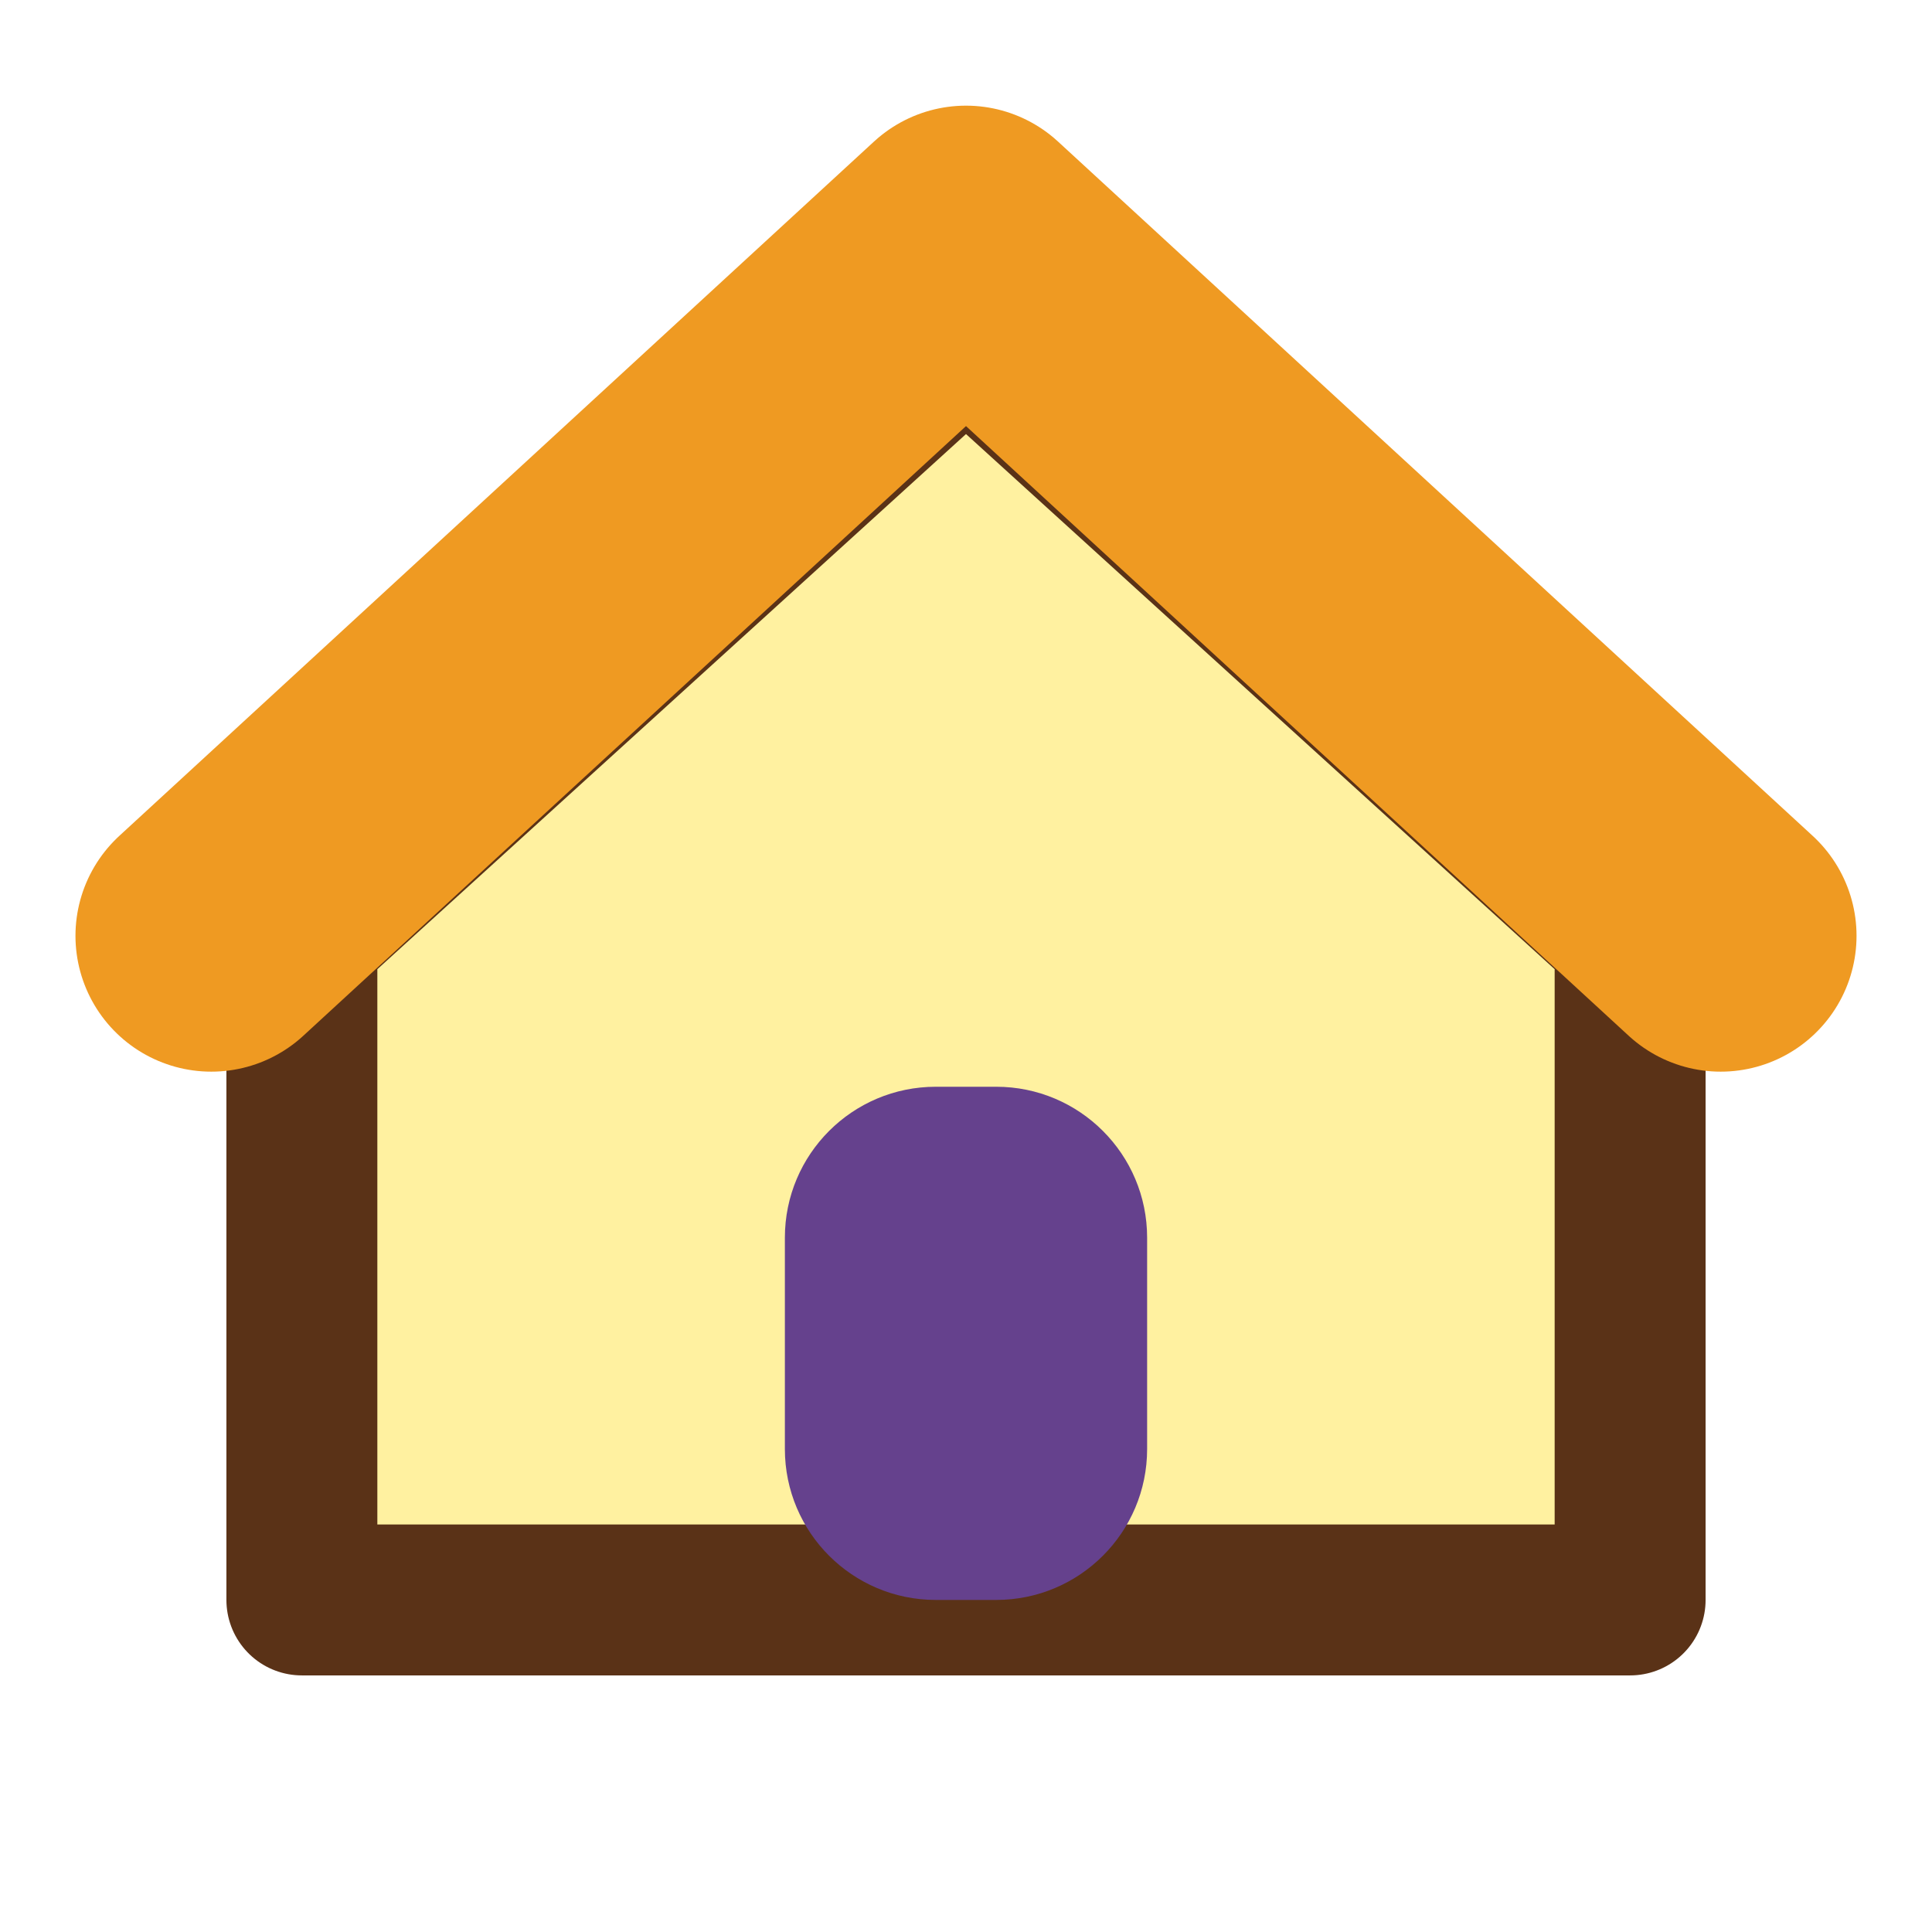
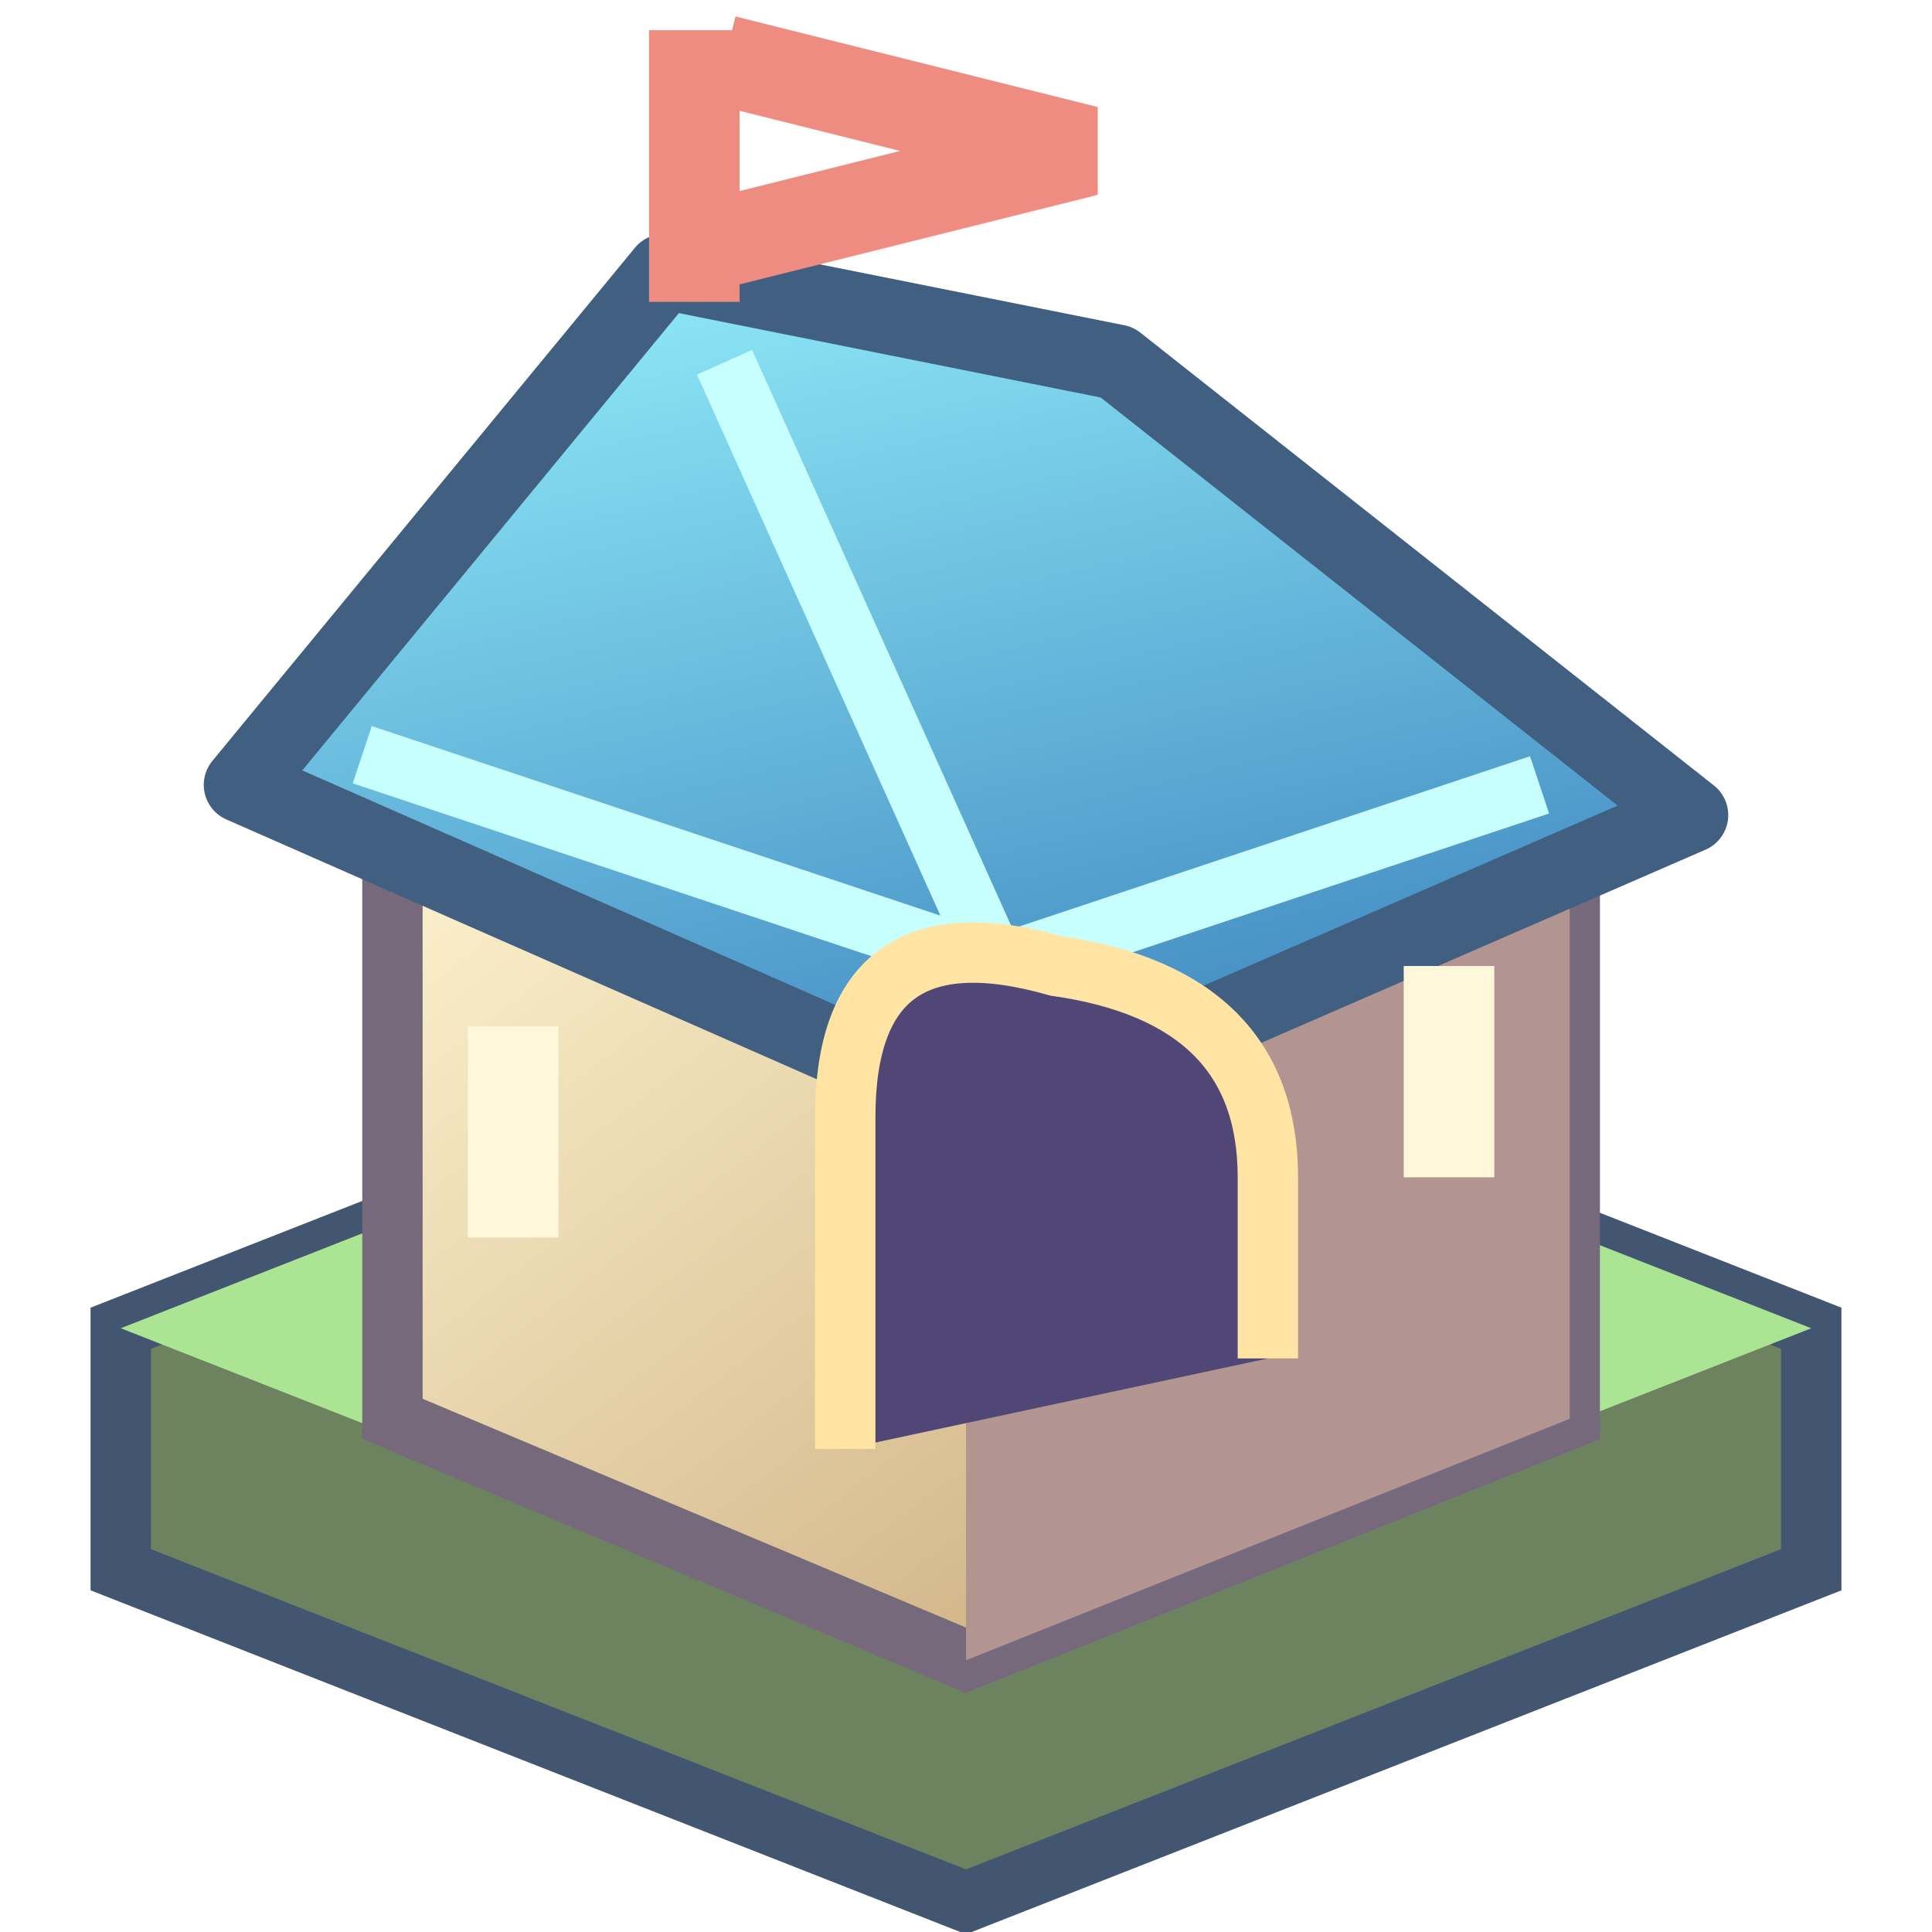
- <svg xmlns="http://www.w3.org/2000/svg" width="64" height="64" viewBox="0 0 64 64" fill="none">
-   <path d="M10 31L32 11L54 31V53H10V31Z" fill="#FFF1A0" stroke="#5A3217" stroke-width="5" stroke-linejoin="round" />
-   <path d="M7 31L32 8L57 31" stroke="#EF9A22" stroke-width="9" stroke-linecap="round" stroke-linejoin="round" />
-   <rect x="26" y="36" width="12" height="17" rx="5" fill="#65418D" />
+ <svg xmlns="http://www.w3.org/2000/svg" viewBox="0 0 64 64" fill="none">
+   <defs>
+     <linearGradient id="stone" x2="1" y2="1">
+       <stop stop-color="#fff7d3" />
+       <stop offset="1" stop-color="#c4a071" />
+     </linearGradient>
+     <linearGradient id="roof" x2=".4" y2="1">
+       <stop stop-color="#95f2fc" />
+       <stop offset="1" stop-color="#458ec4" />
+     </linearGradient>
+   </defs>
+   <path d="m4 44 28-11 28 11v8L32 63 4 52z" fill="#6d825e" stroke="#435671" stroke-width="2" />
+   <path d="m4 44 28-11 28 11-28 11z" fill="#abe593" />
+   <path d="M13 25h39v22L32 55l-19-8z" fill="url(#stone)" stroke="#76697c" stroke-width="2" />
+   <path d="m32 33 20-8v22l-20 8z" fill="#b29491" />
+   <path d="m8 26 14-17 15 3 19 15-23 10z" fill="url(#roof)" stroke="#416081" stroke-width="2.5" stroke-linejoin="round" />
+   <path d="m12 25 21 7 18-6M24 12l9 20" stroke="#c7ffff" stroke-width="2" />
+   <path d="M28 48V37q0-7 7-5 7 1 7 7v6" fill="#514777" stroke="#ffe4a4" stroke-width="2" />
+   <path d="M23 10V1m1 1 12 3-12 3" stroke="#ef8c82" stroke-width="3" />
+   <path d="M17 34v7m31-9v7" stroke="#fff7da" stroke-width="3" />
</svg>
